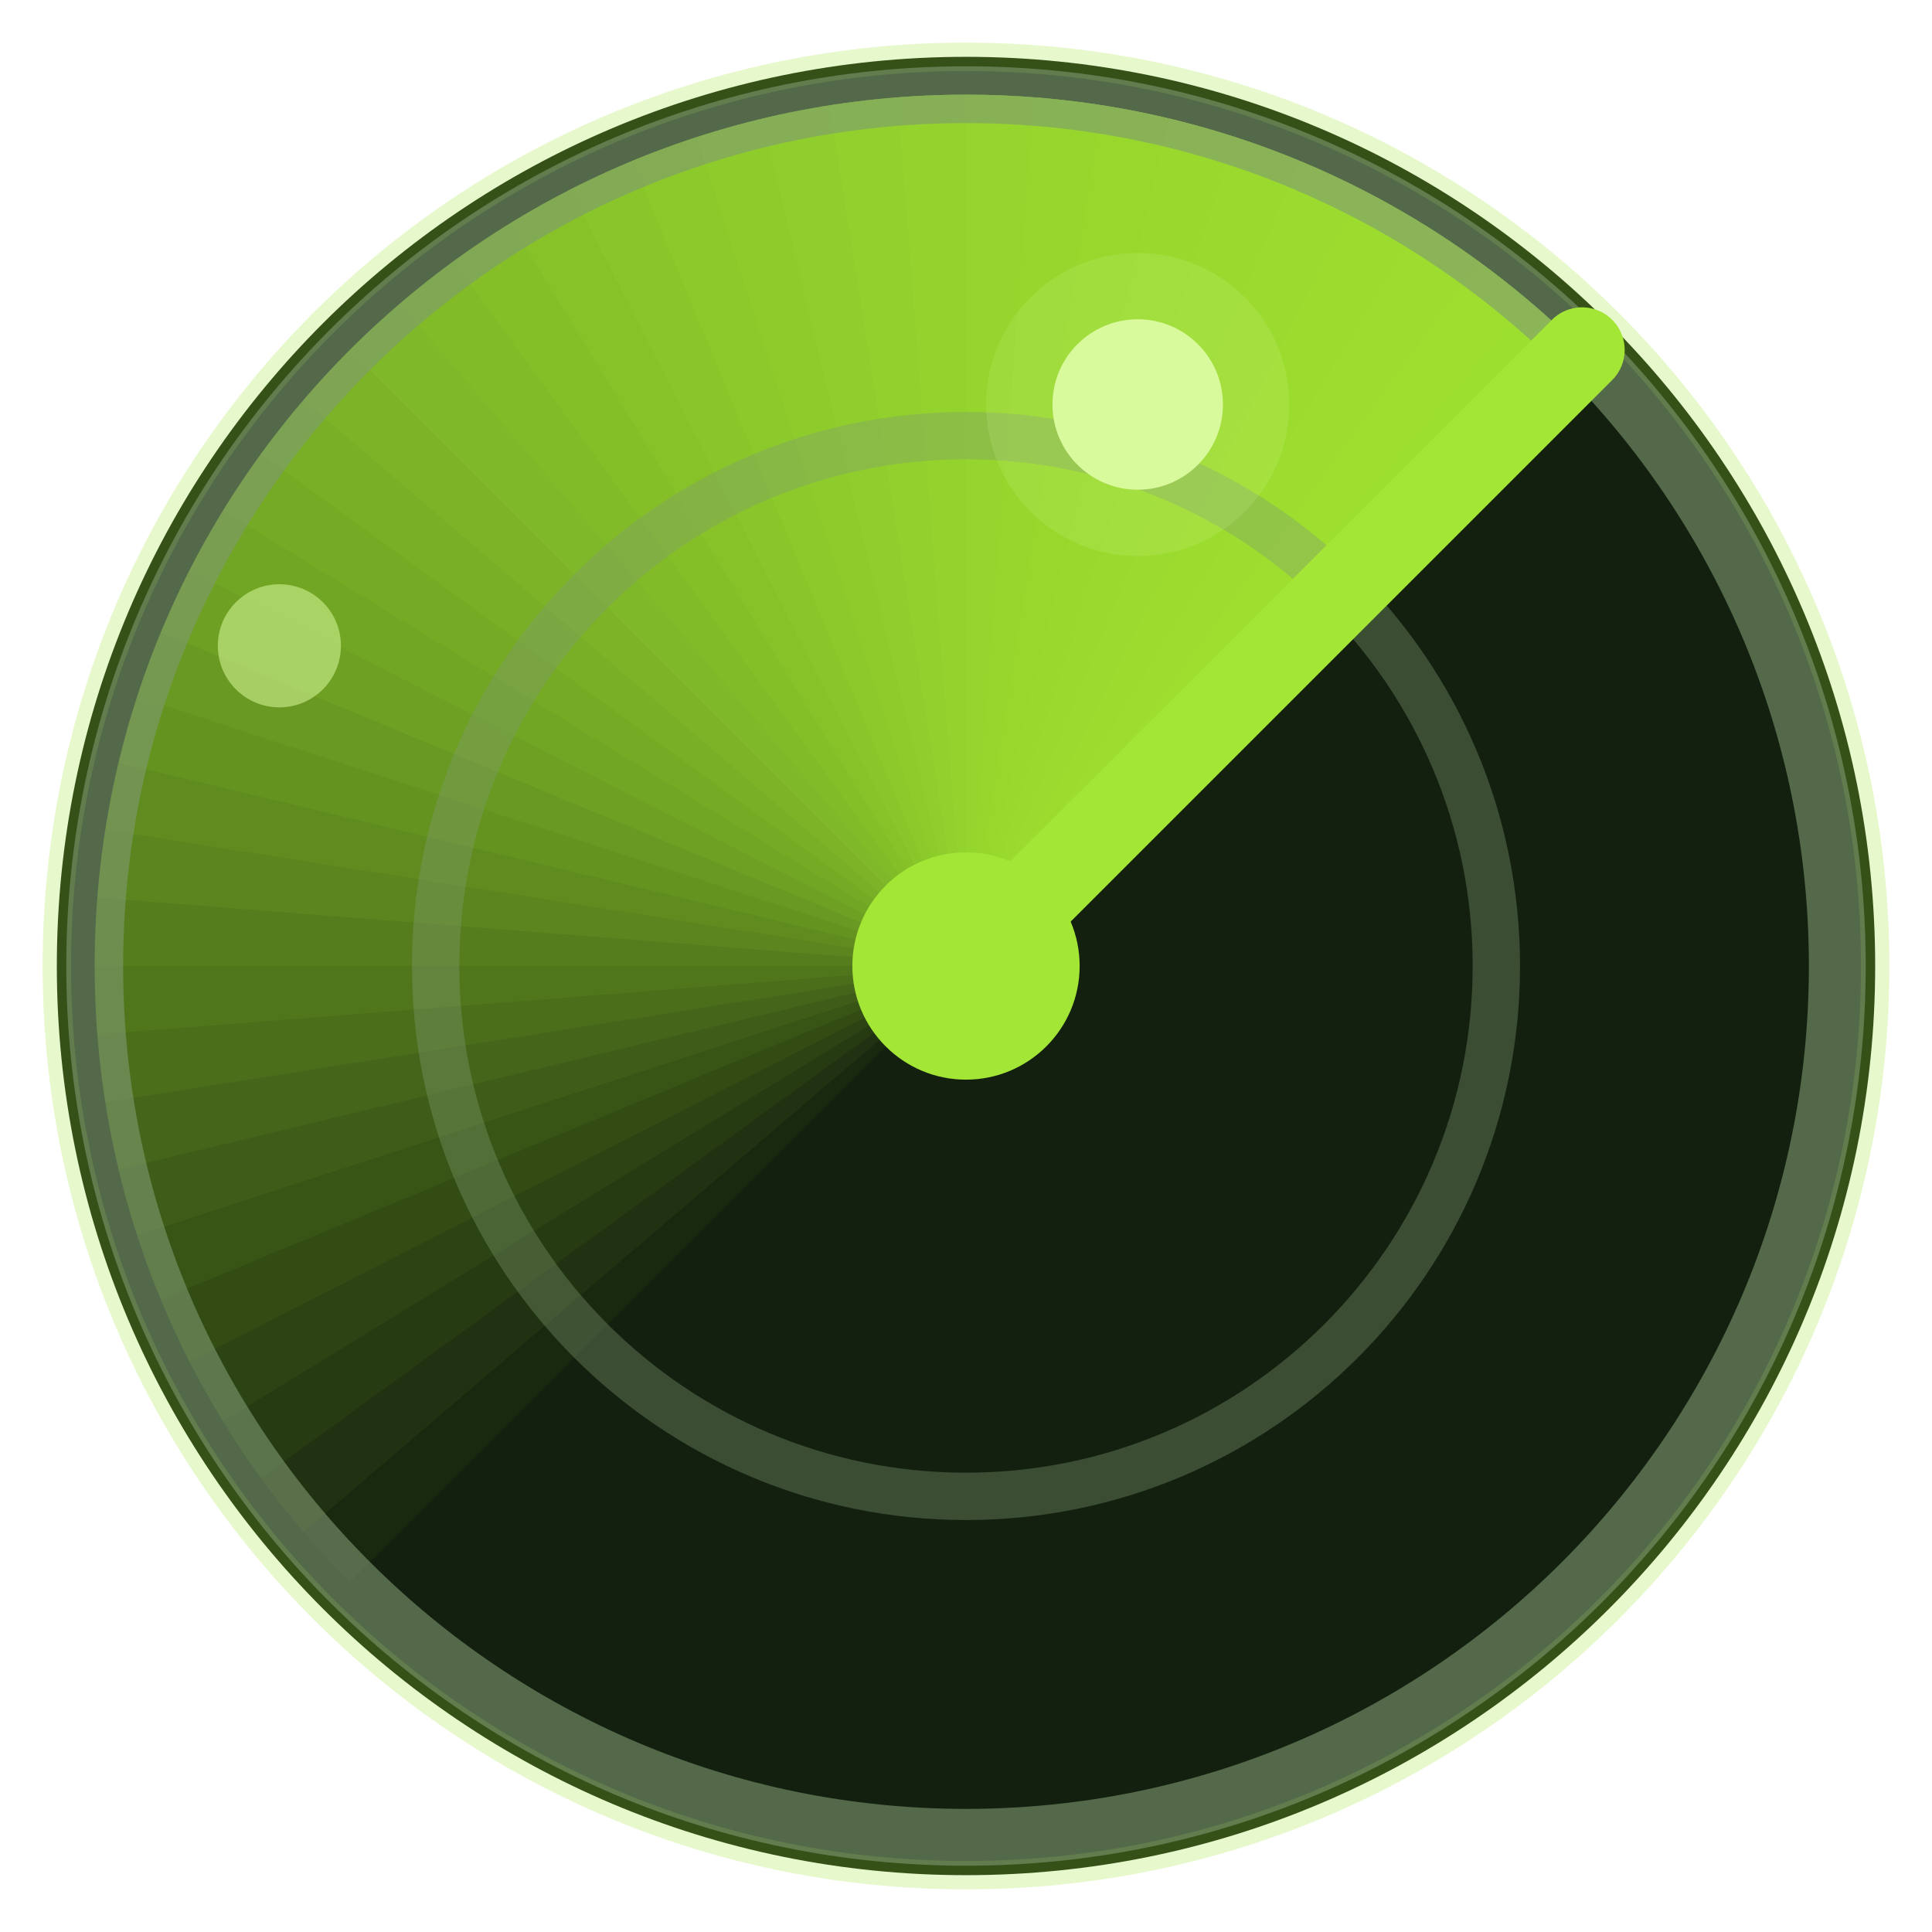
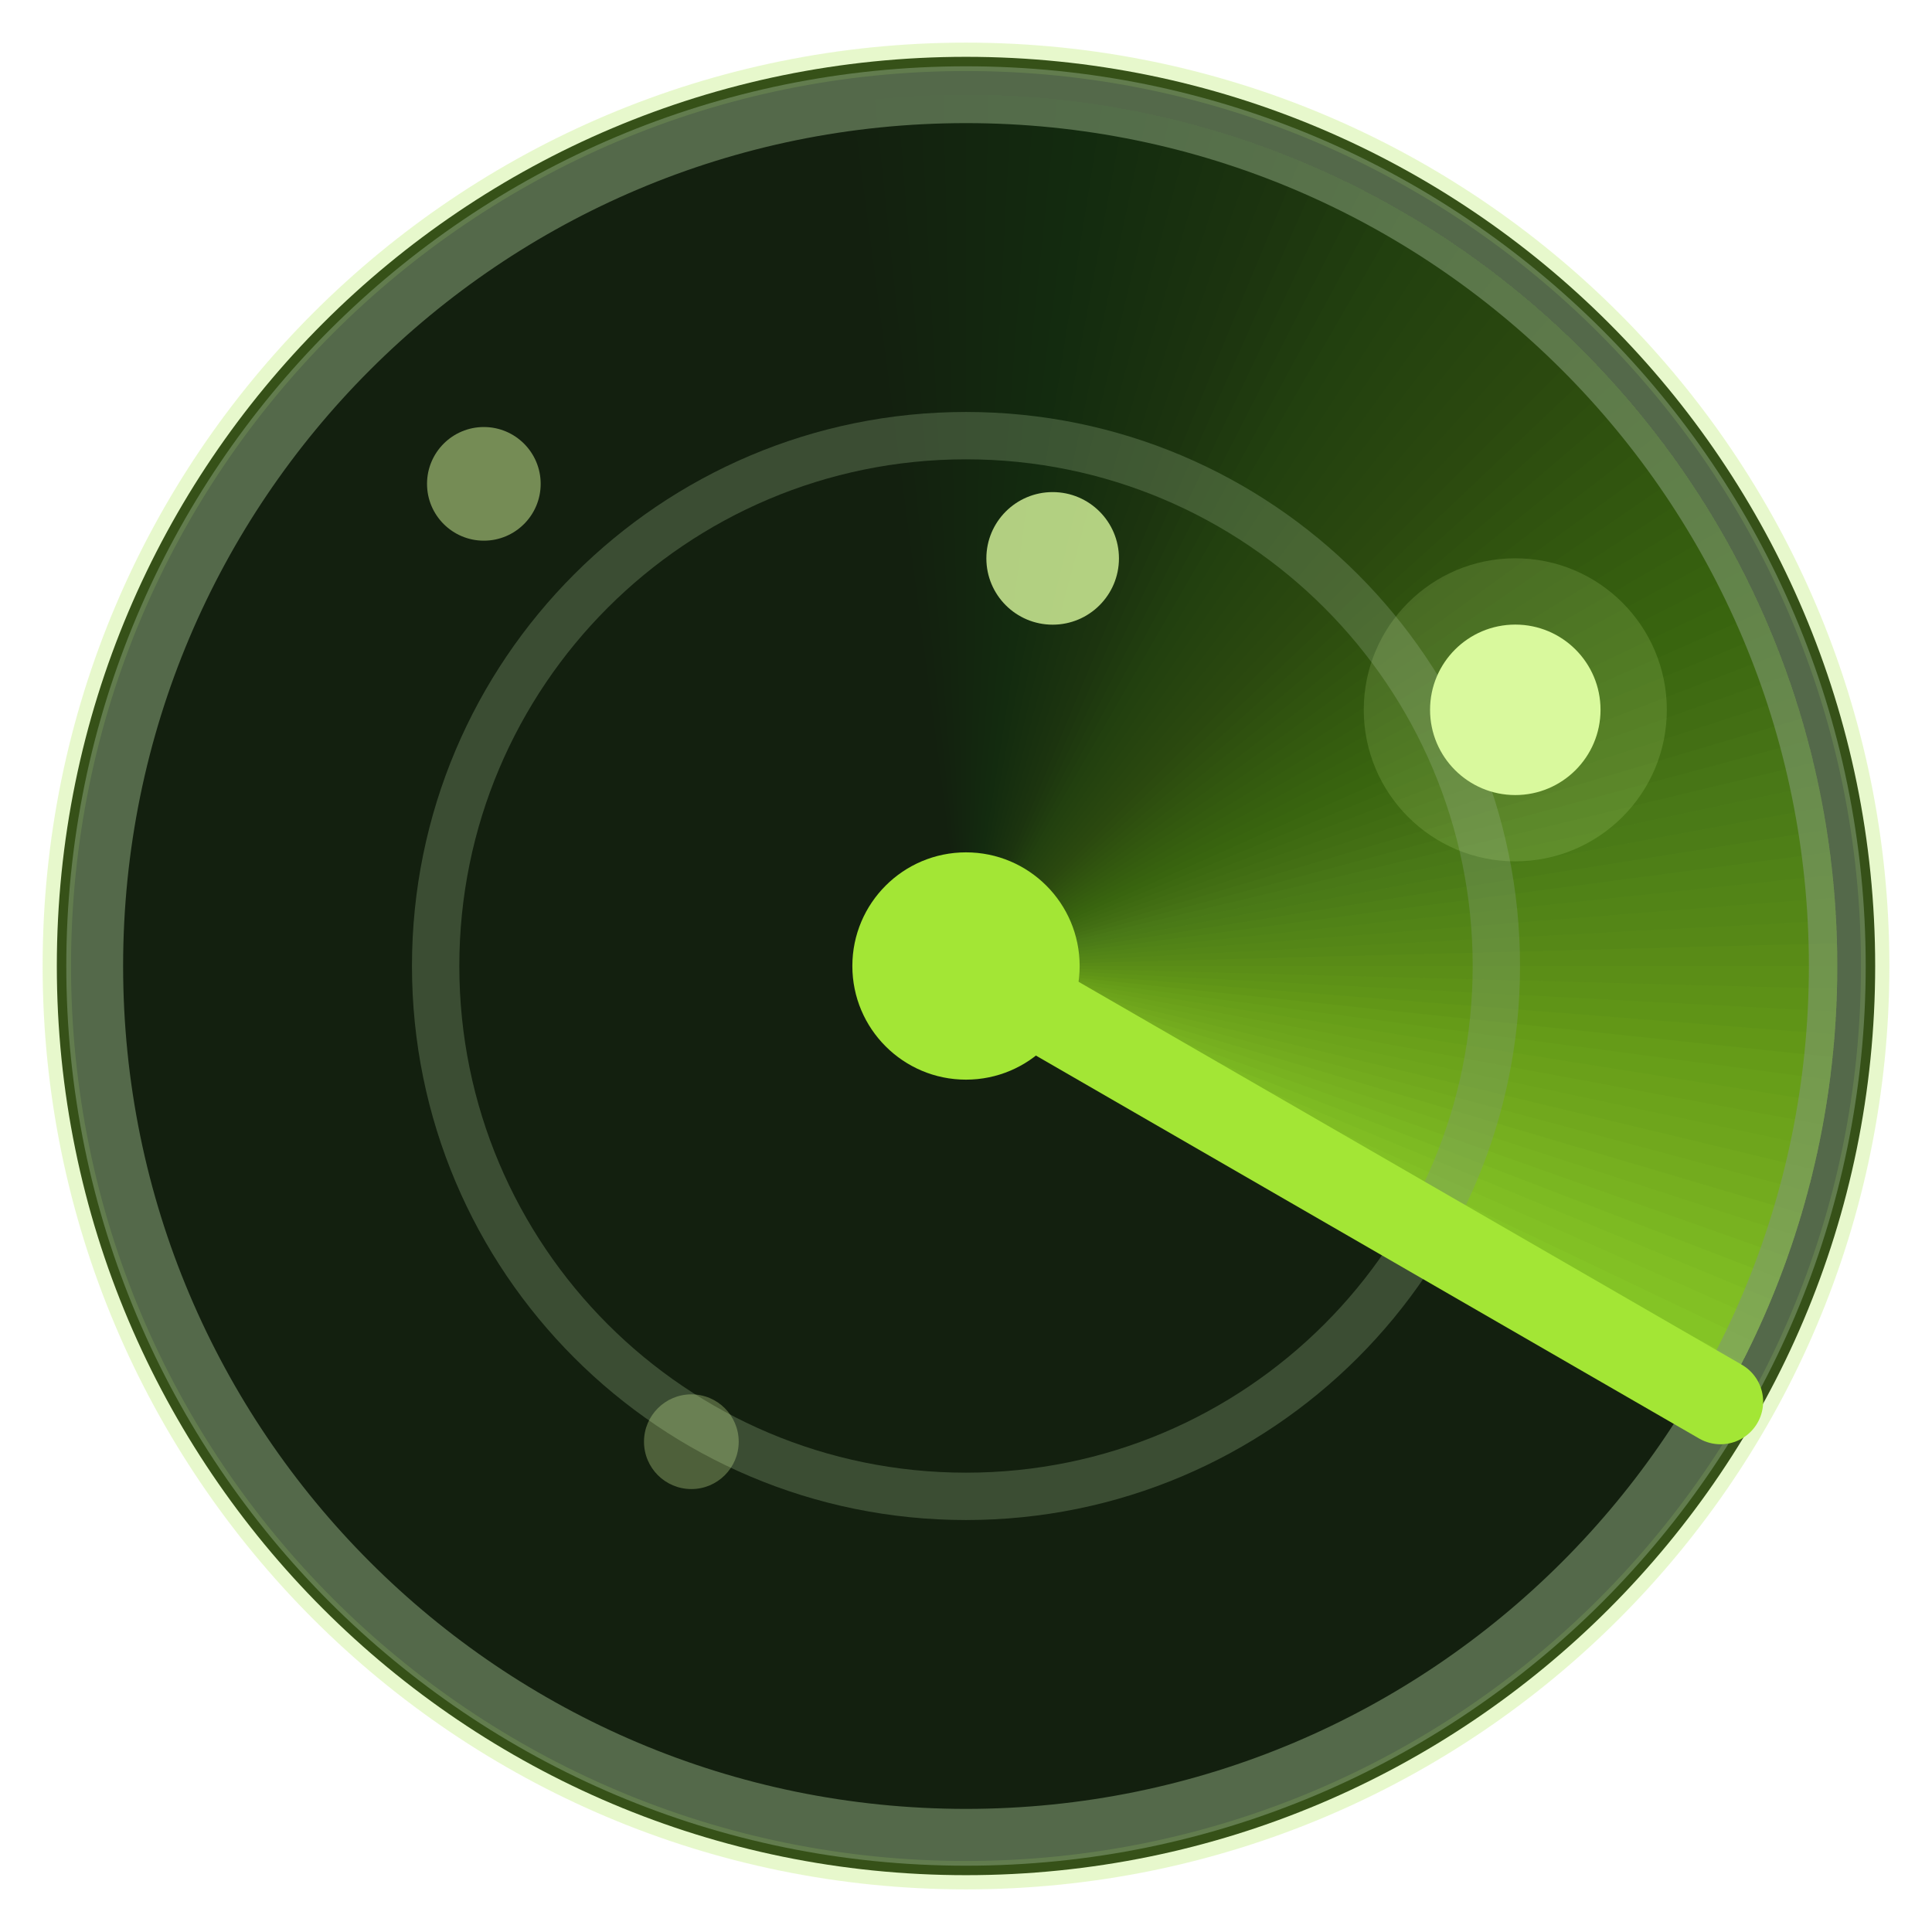
<svg xmlns="http://www.w3.org/2000/svg" width="256" height="256" viewBox="26 26 204 204">
  <defs>
    <clipPath id="disc">
      <circle cx="128" cy="128" r="92" />
    </clipPath>
  </defs>
  <circle id="face" cx="128" cy="128" r="96" fill="#13200f" stroke="#a3e635" stroke-opacity="0.25" stroke-width="3" />
  <g id="sweep" clip-path="url(#disc)">
-     <path d="M128 128 L61.53 194.47 A94 94 0 0 1 194.47 61.53 Z" fill="#a3e635" fill-opacity="0.048" />
-     <path d="M128 128 L56.52 189.05 A94 94 0 0 1 194.47 61.53 Z" fill="#a3e635" fill-opacity="0.05" />
-     <path d="M128 128 L51.95 183.25 A94 94 0 0 1 194.47 61.53 Z" fill="#a3e635" fill-opacity="0.052" />
-     <path d="M128 128 L47.85 177.11 A94 94 0 0 1 194.47 61.53 Z" fill="#a3e635" fill-opacity="0.054" />
-     <path d="M128 128 L44.25 170.68 A94 94 0 0 1 194.47 61.53 Z" fill="#a3e635" fill-opacity="0.056" />
-     <path d="M128 128 L41.16 163.97 A94 94 0 0 1 194.47 61.53 Z" fill="#a3e635" fill-opacity="0.058" />
-     <path d="M128 128 L38.60 157.05 A94 94 0 0 1 194.47 61.53 Z" fill="#a3e635" fill-opacity="0.06" />
-     <path d="M128 128 L36.60 149.94 A94 94 0 0 1 194.47 61.53 Z" fill="#a3e635" fill-opacity="0.062" />
-     <path d="M128 128 L35.16 142.70 A94 94 0 0 1 194.47 61.53 Z" fill="#a3e635" fill-opacity="0.064" />
-     <path d="M128 128 L34.29 135.38 A94 94 0 0 1 194.47 61.53 Z" fill="#a3e635" fill-opacity="0.066" />
-     <path d="M128 128 L34.00 128.00 A94 94 0 0 1 194.47 61.53 Z" fill="#a3e635" fill-opacity="0.068" />
-     <path d="M128 128 L34.29 120.62 A94 94 0 0 1 194.47 61.53 Z" fill="#a3e635" fill-opacity="0.07" />
-     <path d="M128 128 L35.16 113.30 A94 94 0 0 1 194.47 61.53 Z" fill="#a3e635" fill-opacity="0.072" />
-     <path d="M128 128 L36.60 106.06 A94 94 0 0 1 194.47 61.53 Z" fill="#a3e635" fill-opacity="0.074" />
-     <path d="M128 128 L38.60 98.95 A94 94 0 0 1 194.47 61.53 Z" fill="#a3e635" fill-opacity="0.076" />
-     <path d="M128 128 L41.16 92.03 A94 94 0 0 1 194.47 61.53 Z" fill="#a3e635" fill-opacity="0.078" />
-     <path d="M128 128 L44.25 85.32 A94 94 0 0 1 194.47 61.53 Z" fill="#a3e635" fill-opacity="0.08" />
-     <path d="M128 128 L47.85 78.89 A94 94 0 0 1 194.47 61.53 Z" fill="#a3e635" fill-opacity="0.082" />
-     <path d="M128 128 L51.95 72.75 A94 94 0 0 1 194.47 61.53 Z" fill="#a3e635" fill-opacity="0.084" />
-     <path d="M128 128 L56.52 66.95 A94 94 0 0 1 194.47 61.53 Z" fill="#a3e635" fill-opacity="0.086" />
-     <path d="M128 128 L61.53 61.53 A94 94 0 0 1 194.47 61.53 Z" fill="#a3e635" fill-opacity="0.088" />
-     <path d="M128 128 L66.95 56.52 A94 94 0 0 1 194.47 61.53 Z" fill="#a3e635" fill-opacity="0.09" />
-     <path d="M128 128 L72.75 51.95 A94 94 0 0 1 194.47 61.53 Z" fill="#a3e635" fill-opacity="0.092" />
-     <path d="M128 128 L78.89 47.85 A94 94 0 0 1 194.47 61.53 Z" fill="#a3e635" fill-opacity="0.094" />
-     <path d="M128 128 L85.32 44.25 A94 94 0 0 1 194.47 61.53 Z" fill="#a3e635" fill-opacity="0.096" />
-     <path d="M128 128 L92.03 41.16 A94 94 0 0 1 194.47 61.53 Z" fill="#a3e635" fill-opacity="0.098" />
-     <path d="M128 128 L98.95 38.60 A94 94 0 0 1 194.47 61.53 Z" fill="#a3e635" fill-opacity="0.1" />
-     <path d="M128 128 L106.06 36.60 A94 94 0 0 1 194.47 61.53 Z" fill="#a3e635" fill-opacity="0.102" />
-     <path d="M128 128 L113.30 35.16 A94 94 0 0 1 194.47 61.53 Z" fill="#a3e635" fill-opacity="0.104" />
-     <path d="M128 128 L120.62 34.29 A94 94 0 0 1 194.47 61.53 Z" fill="#a3e635" fill-opacity="0.106" />
-     <path d="M128 128 L128.00 34.00 A94 94 0 0 1 194.47 61.53 Z" fill="#a3e635" fill-opacity="0.108" />
-     <path d="M128 128 L135.38 34.29 A94 94 0 0 1 194.47 61.53 Z" fill="#a3e635" fill-opacity="0.11" />
-     <path d="M128 128 L142.70 35.16 A94 94 0 0 1 194.47 61.53 Z" fill="#a3e635" fill-opacity="0.112" />
-     <path d="M128 128 L149.94 36.60 A94 94 0 0 1 194.47 61.53 Z" fill="#a3e635" fill-opacity="0.114" />
-     <path d="M128 128 L157.05 38.60 A94 94 0 0 1 194.47 61.53 Z" fill="#a3e635" fill-opacity="0.116" />
-     <path d="M128 128 L163.97 41.16 A94 94 0 0 1 194.47 61.53 Z" fill="#a3e635" fill-opacity="0.118" />
-     <path d="M128 128 L170.68 44.25 A94 94 0 0 1 194.47 61.53 Z" fill="#a3e635" fill-opacity="0.12" />
-     <path d="M128 128 L177.11 47.85 A94 94 0 0 1 194.47 61.53 Z" fill="#a3e635" fill-opacity="0.122" />
-     <path d="M128 128 L183.25 51.95 A94 94 0 0 1 194.47 61.53 Z" fill="#a3e635" fill-opacity="0.124" />
-     <path d="M128 128 L189.05 56.52 A94 94 0 0 1 194.47 61.53 Z" fill="#a3e635" fill-opacity="0.126" />
+     <path d="M128 128 L61.53 61.53 A94 94 0 0 1 209.41 175.00 Z" fill="#a3e635" fill-opacity="0" />
+     <path d="M128 128 L63.29 59.81 A94 94 0 0 1 209.41 175.00 Z" fill="#a3e635" fill-opacity="0" />
+     <path d="M128 128 L65.10 58.14 A94 94 0 0 1 209.41 175.00 Z" fill="#a3e635" fill-opacity="0.001" />
+     <path d="M128 128 L66.95 56.52 A94 94 0 0 1 209.41 175.00 Z" fill="#a3e635" fill-opacity="0.001" />
+     <path d="M128 128 L68.84 54.95 A94 94 0 0 1 209.41 175.00 Z" fill="#a3e635" fill-opacity="0.001" />
+     <path d="M128 128 L70.78 53.42 A94 94 0 0 1 209.41 175.00 Z" fill="#a3e635" fill-opacity="0.001" />
+     <path d="M128 128 L72.75 51.95 A94 94 0 0 1 209.41 175.00 Z" fill="#a3e635" fill-opacity="0.001" />
+     <path d="M128 128 L74.76 50.53 A94 94 0 0 1 209.41 175.00 Z" fill="#a3e635" fill-opacity="0.002" />
+     <path d="M128 128 L76.80 49.16 A94 94 0 0 1 209.41 175.00 Z" fill="#a3e635" fill-opacity="0.002" />
+     <path d="M128 128 L78.89 47.85 A94 94 0 0 1 209.41 175.00 Z" fill="#a3e635" fill-opacity="0.002" />
+     <path d="M128 128 L81.00 46.59 A94 94 0 0 1 209.41 175.00 Z" fill="#a3e635" fill-opacity="0.002" />
+     <path d="M128 128 L83.15 45.39 A94 94 0 0 1 209.41 175.00 Z" fill="#a3e635" fill-opacity="0.002" />
+     <path d="M128 128 L85.32 44.25 A94 94 0 0 1 209.41 175.00 Z" fill="#a3e635" fill-opacity="0.003" />
+     <path d="M128 128 L87.53 43.16 A94 94 0 0 1 209.41 175.00 Z" fill="#a3e635" fill-opacity="0.003" />
+     <path d="M128 128 L89.77 42.13 A94 94 0 0 1 209.41 175.00 Z" fill="#a3e635" fill-opacity="0.003" />
+     <path d="M128 128 L92.03 41.16 A94 94 0 0 1 209.41 175.00 Z" fill="#a3e635" fill-opacity="0.003" />
+     <path d="M128 128 L94.31 40.24 A94 94 0 0 1 209.41 175.00 Z" fill="#a3e635" fill-opacity="0.003" />
+     <path d="M128 128 L96.62 39.39 A94 94 0 0 1 209.41 175.00 Z" fill="#a3e635" fill-opacity="0.003" />
+     <path d="M128 128 L98.95 38.60 A94 94 0 0 1 209.41 175.00 Z" fill="#a3e635" fill-opacity="0.004" />
+     <path d="M128 128 L101.30 37.87 A94 94 0 0 1 209.41 175.00 Z" fill="#a3e635" fill-opacity="0.004" />
+     <path d="M128 128 L103.67 37.20 A94 94 0 0 1 209.41 175.00 Z" fill="#a3e635" fill-opacity="0.004" />
+     <path d="M128 128 L106.06 36.60 A94 94 0 0 1 209.41 175.00 Z" fill="#a3e635" fill-opacity="0.004" />
+     <path d="M128 128 L108.46 36.05 A94 94 0 0 1 209.41 175.00 Z" fill="#a3e635" fill-opacity="0.004" />
+     <path d="M128 128 L110.87 35.57 A94 94 0 0 1 209.41 175.00 Z" fill="#a3e635" fill-opacity="0.004" />
+     <path d="M128 128 L113.30 35.16 A94 94 0 0 1 209.41 175.00 Z" fill="#a3e635" fill-opacity="0.004" />
+     <path d="M128 128 L115.73 34.80 A94 94 0 0 1 209.41 175.00 Z" fill="#a3e635" fill-opacity="0.005" />
+     <path d="M128 128 L118.17 34.51 A94 94 0 0 1 209.41 175.00 Z" fill="#a3e635" fill-opacity="0.005" />
+     <path d="M128 128 L120.62 34.29 A94 94 0 0 1 209.41 175.00 Z" fill="#a3e635" fill-opacity="0.005" />
+     <path d="M128 128 L123.08 34.13 A94 94 0 0 1 209.41 175.00 Z" fill="#a3e635" fill-opacity="0.005" />
+     <path d="M128 128 L125.54 34.03 A94 94 0 0 1 209.41 175.00 Z" fill="#a3e635" fill-opacity="0.005" />
+     <path d="M128 128 L128.00 34.00 A94 94 0 0 1 209.41 175.00 Z" fill="#a3e635" fill-opacity="0.006" />
+     <path d="M128 128 L130.46 34.03 A94 94 0 0 1 209.41 175.00 Z" fill="#a3e635" fill-opacity="0.006" />
+     <path d="M128 128 L132.92 34.13 A94 94 0 0 1 209.41 175.00 Z" fill="#a3e635" fill-opacity="0.006" />
+     <path d="M128 128 L135.38 34.29 A94 94 0 0 1 209.41 175.00 Z" fill="#a3e635" fill-opacity="0.006" />
+     <path d="M128 128 L137.83 34.51 A94 94 0 0 1 209.41 175.00 Z" fill="#a3e635" fill-opacity="0.006" />
+     <path d="M128 128 L140.27 34.80 A94 94 0 0 1 209.41 175.00 Z" fill="#a3e635" fill-opacity="0.006" />
+     <path d="M128 128 L142.70 35.16 A94 94 0 0 1 209.41 175.00 Z" fill="#a3e635" fill-opacity="0.007" />
+     <path d="M128 128 L145.13 35.57 A94 94 0 0 1 209.41 175.00 Z" fill="#a3e635" fill-opacity="0.007" />
+     <path d="M128 128 L147.54 36.05 A94 94 0 0 1 209.41 175.00 Z" fill="#a3e635" fill-opacity="0.007" />
+     <path d="M128 128 L149.94 36.60 A94 94 0 0 1 209.41 175.00 Z" fill="#a3e635" fill-opacity="0.007" />
+     <path d="M128 128 L152.33 37.20 A94 94 0 0 1 209.41 175.00 Z" fill="#a3e635" fill-opacity="0.007" />
+     <path d="M128 128 L154.70 37.87 A94 94 0 0 1 209.41 175.00 Z" fill="#a3e635" fill-opacity="0.008" />
+     <path d="M128 128 L157.05 38.60 A94 94 0 0 1 209.41 175.00 Z" fill="#a3e635" fill-opacity="0.008" />
+     <path d="M128 128 L159.38 39.39 A94 94 0 0 1 209.41 175.00 Z" fill="#a3e635" fill-opacity="0.008" />
+     <path d="M128 128 L161.69 40.24 A94 94 0 0 1 209.41 175.00 Z" fill="#a3e635" fill-opacity="0.008" />
+     <path d="M128 128 L163.97 41.16 A94 94 0 0 1 209.41 175.00 Z" fill="#a3e635" fill-opacity="0.009" />
+     <path d="M128 128 L166.23 42.13 A94 94 0 0 1 209.41 175.00 Z" fill="#a3e635" fill-opacity="0.009" />
+     <path d="M128 128 L168.47 43.16 A94 94 0 0 1 209.41 175.00 Z" fill="#a3e635" fill-opacity="0.009" />
+     <path d="M128 128 L170.68 44.25 A94 94 0 0 1 209.41 175.00 Z" fill="#a3e635" fill-opacity="0.009" />
+     <path d="M128 128 L172.85 45.39 A94 94 0 0 1 209.41 175.00 Z" fill="#a3e635" fill-opacity="0.01" />
+     <path d="M128 128 L175.00 46.59 A94 94 0 0 1 209.41 175.00 Z" fill="#a3e635" fill-opacity="0.01" />
+     <path d="M128 128 L177.11 47.85 A94 94 0 0 1 209.41 175.00 Z" fill="#a3e635" fill-opacity="0.01" />
+     <path d="M128 128 L179.20 49.16 A94 94 0 0 1 209.41 175.00 Z" fill="#a3e635" fill-opacity="0.01" />
+     <path d="M128 128 L181.24 50.53 A94 94 0 0 1 209.41 175.00 Z" fill="#a3e635" fill-opacity="0.011" />
+     <path d="M128 128 L183.25 51.95 A94 94 0 0 1 209.41 175.00 Z" fill="#a3e635" fill-opacity="0.011" />
+     <path d="M128 128 L185.22 53.42 A94 94 0 0 1 209.41 175.00 Z" fill="#a3e635" fill-opacity="0.011" />
+     <path d="M128 128 L187.16 54.95 A94 94 0 0 1 209.41 175.00 Z" fill="#a3e635" fill-opacity="0.011" />
+     <path d="M128 128 L189.05 56.52 A94 94 0 0 1 209.41 175.00 Z" fill="#a3e635" fill-opacity="0.012" />
+     <path d="M128 128 L190.90 58.14 A94 94 0 0 1 209.41 175.00 Z" fill="#a3e635" fill-opacity="0.012" />
+     <path d="M128 128 L192.71 59.81 A94 94 0 0 1 209.41 175.00 Z" fill="#a3e635" fill-opacity="0.012" />
+     <path d="M128 128 L194.47 61.53 A94 94 0 0 1 209.41 175.00 Z" fill="#a3e635" fill-opacity="0.013" />
+     <path d="M128 128 L196.19 63.29 A94 94 0 0 1 209.41 175.00 Z" fill="#a3e635" fill-opacity="0.013" />
+     <path d="M128 128 L197.86 65.10 A94 94 0 0 1 209.41 175.00 Z" fill="#a3e635" fill-opacity="0.013" />
+     <path d="M128 128 L199.48 66.95 A94 94 0 0 1 209.41 175.00 Z" fill="#a3e635" fill-opacity="0.014" />
+     <path d="M128 128 L201.05 68.84 A94 94 0 0 1 209.41 175.00 Z" fill="#a3e635" fill-opacity="0.014" />
+     <path d="M128 128 L202.58 70.78 A94 94 0 0 1 209.41 175.00 Z" fill="#a3e635" fill-opacity="0.015" />
+     <path d="M128 128 L204.05 72.75 A94 94 0 0 1 209.41 175.00 Z" fill="#a3e635" fill-opacity="0.015" />
+     <path d="M128 128 L205.47 74.76 A94 94 0 0 1 209.41 175.00 Z" fill="#a3e635" fill-opacity="0.015" />
+     <path d="M128 128 L206.84 76.80 A94 94 0 0 1 209.41 175.00 Z" fill="#a3e635" fill-opacity="0.016" />
+     <path d="M128 128 L208.15 78.89 A94 94 0 0 1 209.41 175.00 Z" fill="#a3e635" fill-opacity="0.016" />
+     <path d="M128 128 L209.41 81.00 A94 94 0 0 1 209.41 175.00 Z" fill="#a3e635" fill-opacity="0.017" />
+     <path d="M128 128 L210.61 83.15 A94 94 0 0 1 209.41 175.00 Z" fill="#a3e635" fill-opacity="0.017" />
+     <path d="M128 128 L211.75 85.32 A94 94 0 0 1 209.41 175.00 Z" fill="#a3e635" fill-opacity="0.018" />
+     <path d="M128 128 L212.84 87.53 A94 94 0 0 1 209.41 175.00 Z" fill="#a3e635" fill-opacity="0.018" />
+     <path d="M128 128 L213.87 89.77 A94 94 0 0 1 209.41 175.00 Z" fill="#a3e635" fill-opacity="0.019" />
+     <path d="M128 128 L214.84 92.03 A94 94 0 0 1 209.41 175.00 Z" fill="#a3e635" fill-opacity="0.019" />
+     <path d="M128 128 L215.76 94.31 A94 94 0 0 1 209.41 175.00 Z" fill="#a3e635" fill-opacity="0.02" />
+     <path d="M128 128 L216.61 96.62 A94 94 0 0 1 209.41 175.00 Z" fill="#a3e635" fill-opacity="0.021" />
+     <path d="M128 128 L217.40 98.95 A94 94 0 0 1 209.41 175.00 Z" fill="#a3e635" fill-opacity="0.021" />
+     <path d="M128 128 L218.13 101.30 A94 94 0 0 1 209.41 175.00 Z" fill="#a3e635" fill-opacity="0.022" />
+     <path d="M128 128 L218.80 103.67 A94 94 0 0 1 209.41 175.00 Z" fill="#a3e635" fill-opacity="0.022" />
+     <path d="M128 128 L219.40 106.06 A94 94 0 0 1 209.41 175.00 Z" fill="#a3e635" fill-opacity="0.023" />
+     <path d="M128 128 L219.95 108.46 A94 94 0 0 1 209.41 175.00 Z" fill="#a3e635" fill-opacity="0.024" />
+     <path d="M128 128 L220.43 110.87 A94 94 0 0 1 209.41 175.00 Z" fill="#a3e635" fill-opacity="0.025" />
+     <path d="M128 128 L220.84 113.30 A94 94 0 0 1 209.41 175.00 Z" fill="#a3e635" fill-opacity="0.026" />
+     <path d="M128 128 L221.20 115.73 A94 94 0 0 1 209.41 175.00 Z" fill="#a3e635" fill-opacity="0.027" />
+     <path d="M128 128 L221.49 118.17 A94 94 0 0 1 209.41 175.00 Z" fill="#a3e635" fill-opacity="0.028" />
+     <path d="M128 128 L221.71 120.62 A94 94 0 0 1 209.41 175.00 Z" fill="#a3e635" fill-opacity="0.029" />
+     <path d="M128 128 L221.87 123.08 A94 94 0 0 1 209.41 175.00 Z" fill="#a3e635" fill-opacity="0.03" />
+     <path d="M128 128 L221.97 125.54 A94 94 0 0 1 209.41 175.00 Z" fill="#a3e635" fill-opacity="0.031" />
+     <path d="M128 128 L222.00 128.00 A94 94 0 0 1 209.41 175.00 Z" fill="#a3e635" fill-opacity="0.032" />
+     <path d="M128 128 L221.97 130.46 A94 94 0 0 1 209.41 175.00 Z" fill="#a3e635" fill-opacity="0.034" />
+     <path d="M128 128 L221.87 132.92 A94 94 0 0 1 209.41 175.00 Z" fill="#a3e635" fill-opacity="0.035" />
+     <path d="M128 128 L221.71 135.38 A94 94 0 0 1 209.41 175.00 Z" fill="#a3e635" fill-opacity="0.037" />
+     <path d="M128 128 L221.49 137.83 A94 94 0 0 1 209.41 175.00 Z" fill="#a3e635" fill-opacity="0.039" />
+     <path d="M128 128 L221.20 140.27 A94 94 0 0 1 209.41 175.00 Z" fill="#a3e635" fill-opacity="0.041" />
+     <path d="M128 128 L220.84 142.70 A94 94 0 0 1 209.41 175.00 Z" fill="#a3e635" fill-opacity="0.043" />
+     <path d="M128 128 L220.43 145.13 A94 94 0 0 1 209.41 175.00 Z" fill="#a3e635" fill-opacity="0.045" />
+     <path d="M128 128 L219.95 147.54 A94 94 0 0 1 209.41 175.00 Z" fill="#a3e635" fill-opacity="0.047" />
+     <path d="M128 128 L219.40 149.94 A94 94 0 0 1 209.41 175.00 Z" fill="#a3e635" fill-opacity="0.05" />
+     <path d="M128 128 L218.80 152.33 A94 94 0 0 1 209.41 175.00 Z" fill="#a3e635" fill-opacity="0.053" />
+     <path d="M128 128 L218.13 154.70 A94 94 0 0 1 209.41 175.00 Z" fill="#a3e635" fill-opacity="0.057" />
+     <path d="M128 128 L217.40 157.05 A94 94 0 0 1 209.41 175.00 Z" fill="#a3e635" fill-opacity="0.06" />
+     <path d="M128 128 L216.61 159.38 A94 94 0 0 1 209.41 175.00 Z" fill="#a3e635" fill-opacity="0.065" />
+     <path d="M128 128 L215.76 161.69 A94 94 0 0 1 209.41 175.00 Z" fill="#a3e635" fill-opacity="0.07" />
+     <path d="M128 128 L214.84 163.97 A94 94 0 0 1 209.41 175.00 Z" fill="#a3e635" fill-opacity="0.076" />
+     <path d="M128 128 L213.87 166.23 A94 94 0 0 1 209.41 175.00 Z" fill="#a3e635" fill-opacity="0.083" />
+     <path d="M128 128 L212.84 168.47 A94 94 0 0 1 209.41 175.00 Z" fill="#a3e635" fill-opacity="0.091" />
+     <path d="M128 128 L211.75 170.68 A94 94 0 0 1 209.41 175.00 Z" fill="#a3e635" fill-opacity="0.101" />
+     <path d="M128 128 L210.61 172.85 A94 94 0 0 1 209.41 175.00 Z" fill="#a3e635" fill-opacity="0.113" />
  </g>
  <circle id="ring-outer" cx="128" cy="128" r="92" fill="none" stroke="#7f9a72" stroke-opacity="0.6" stroke-width="6" />
  <circle id="ring-inner" cx="128" cy="128" r="56" fill="none" stroke="#7f9a72" stroke-opacity="0.37" stroke-width="5" />
-   <path id="beam" d="M128 128 L193.05 62.95" stroke="#a3e635" stroke-width="9" stroke-linecap="round" />
-   <circle id="blip-halo" cx="146.13" cy="68.71" r="16" fill="#d9f99d" fill-opacity="0.15" />
-   <circle id="blip" cx="146.13" cy="68.71" r="9" fill="#d9f99d" />
-   <circle id="blip-faint" cx="55.50" cy="94.19" r="6.5" fill="#d9f99d" fill-opacity="0.55" />
+   <path id="beam" d="M128 128 L207.67 174.00" stroke="#a3e635" stroke-width="9" stroke-linecap="round" />
+   <circle id="blip-halo" cx="186.00" cy="100.95" r="16" fill="#d9f99d" fill-opacity="0.15" />
+   <circle id="blip" cx="186.00" cy="100.95" r="9" fill="#d9f99d" />
+   <circle id="blip-second" cx="137.15" cy="84.96" r="7" fill="#d9f99d" fill-opacity="0.8" />
+   <circle id="blip-faint" cx="77.09" cy="77.09" r="6" fill="#d9f99d" fill-opacity="0.5" />
+   <circle id="blip-old" cx="99.00" cy="178.23" r="5" fill="#d9f99d" fill-opacity="0.3" />
  <circle id="centre" cx="128" cy="128" r="12" fill="#a3e635" />
</svg>
